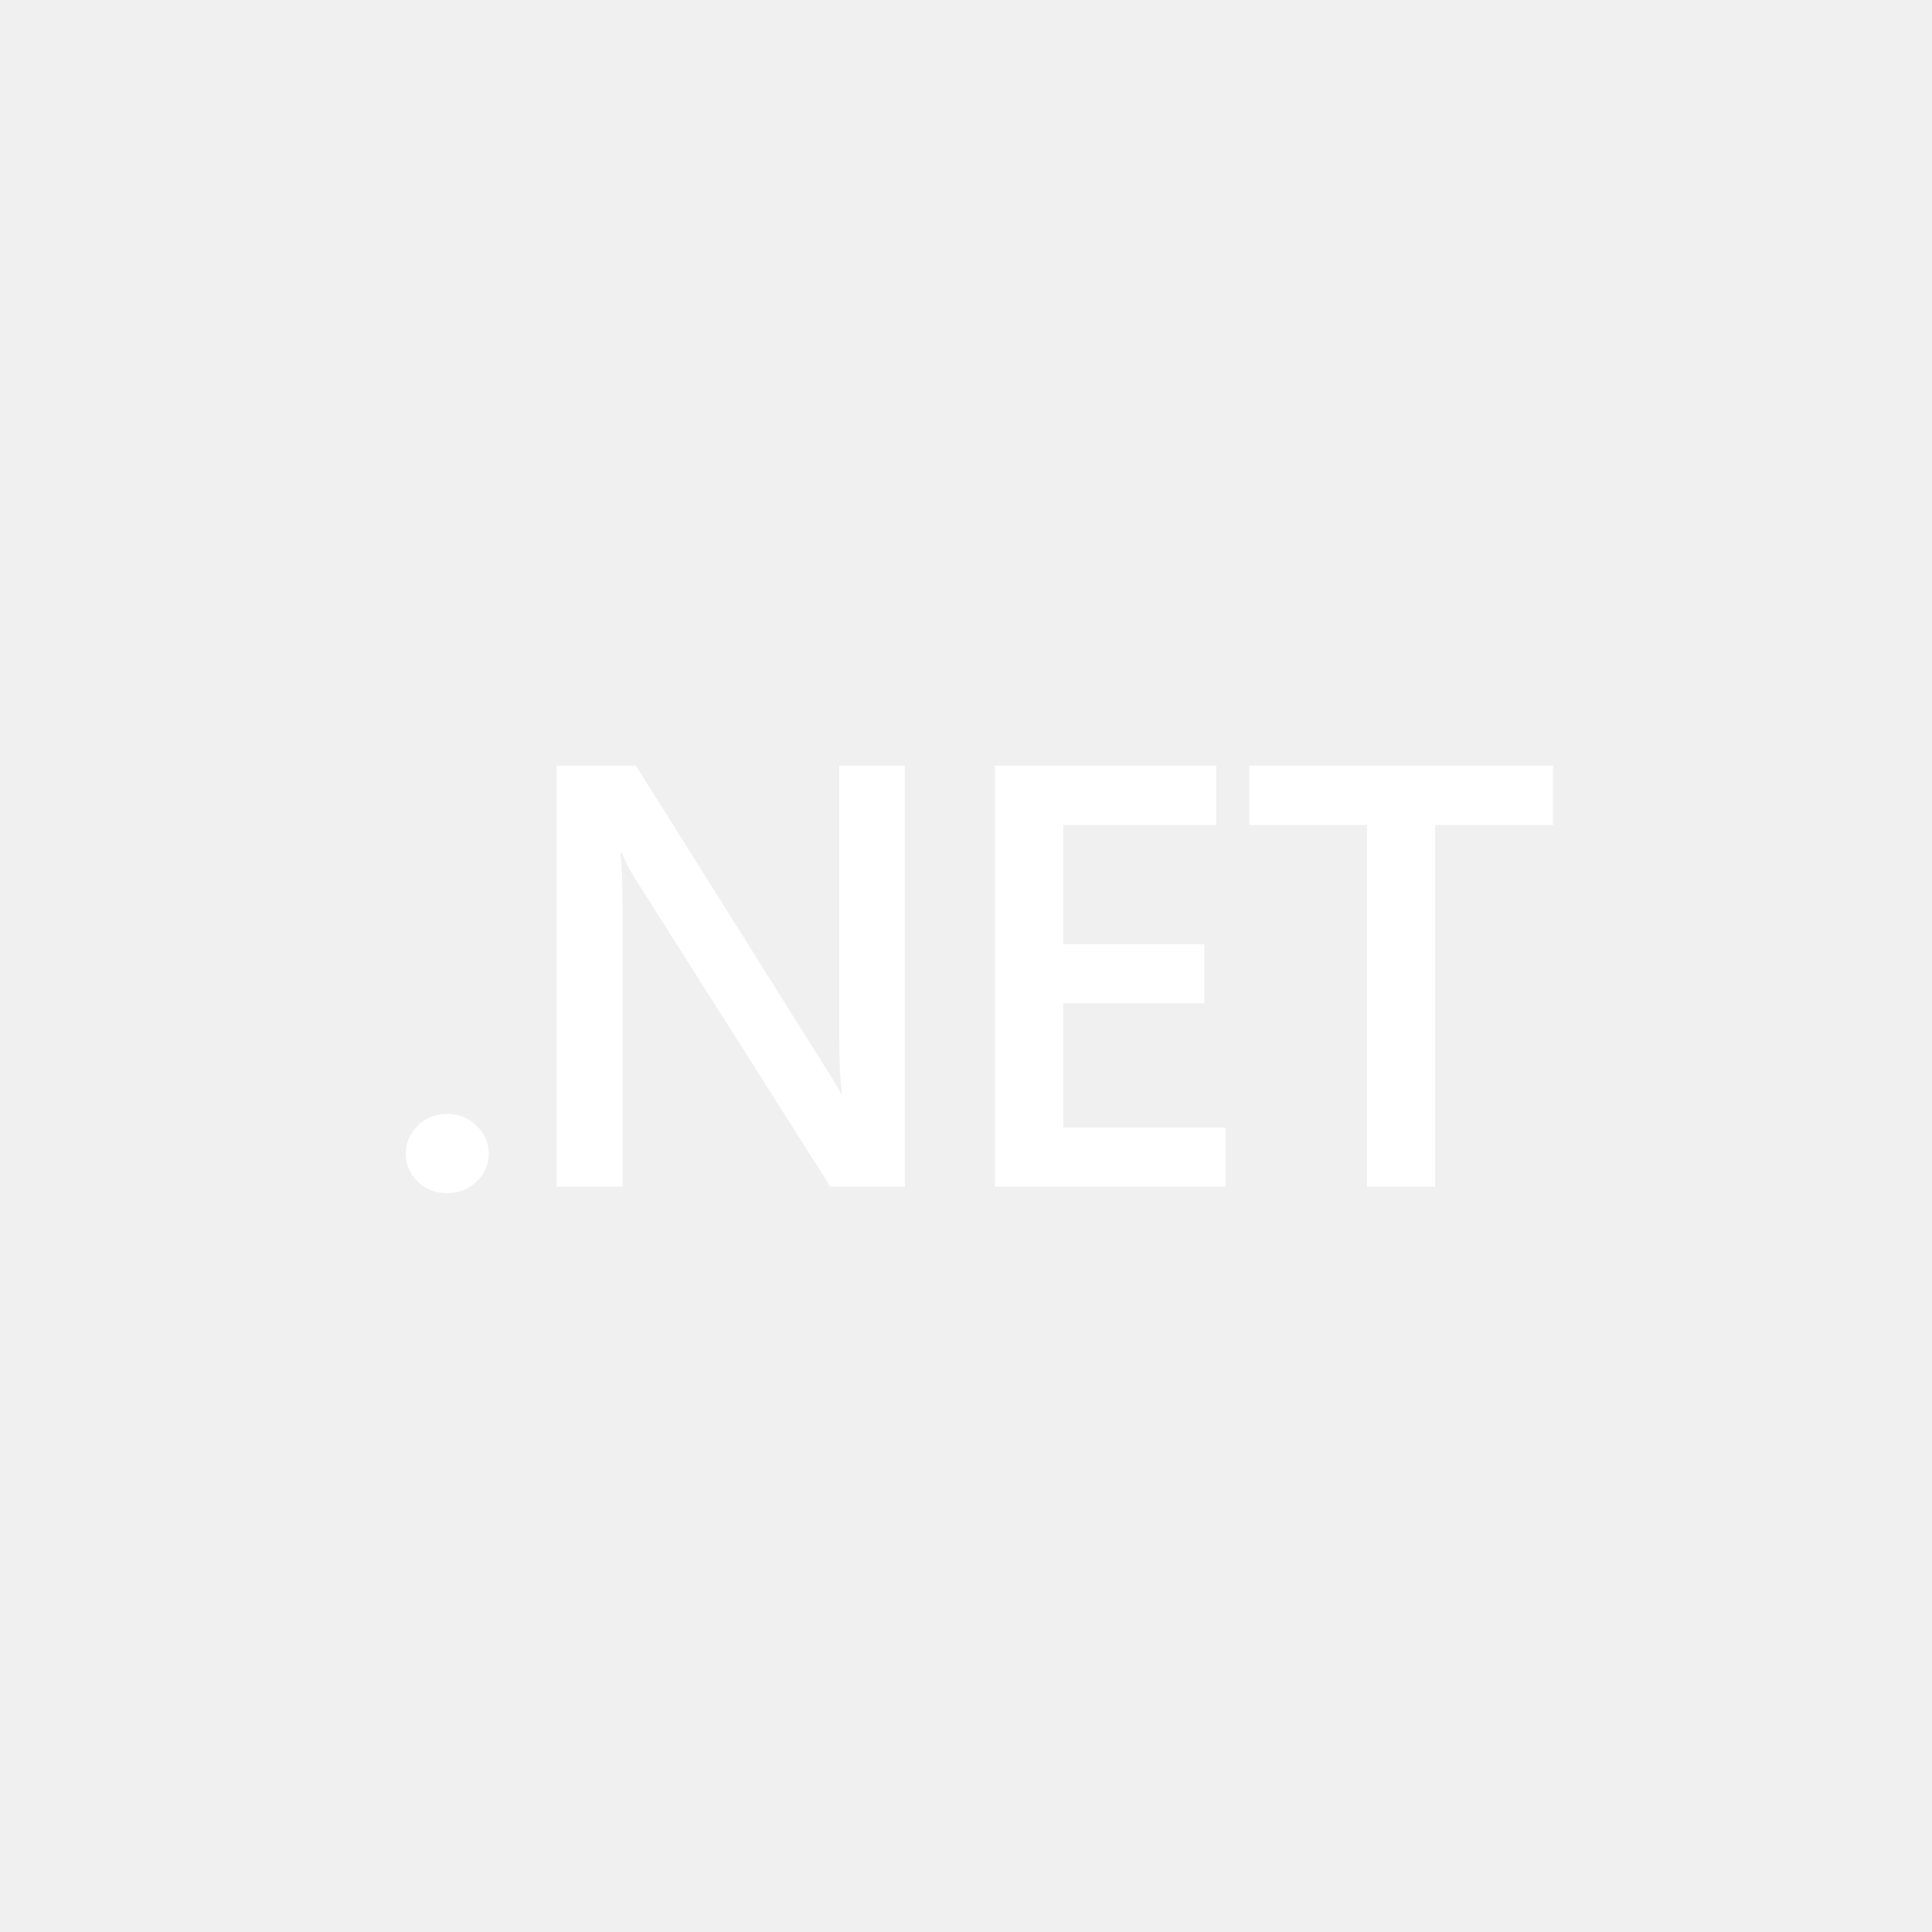
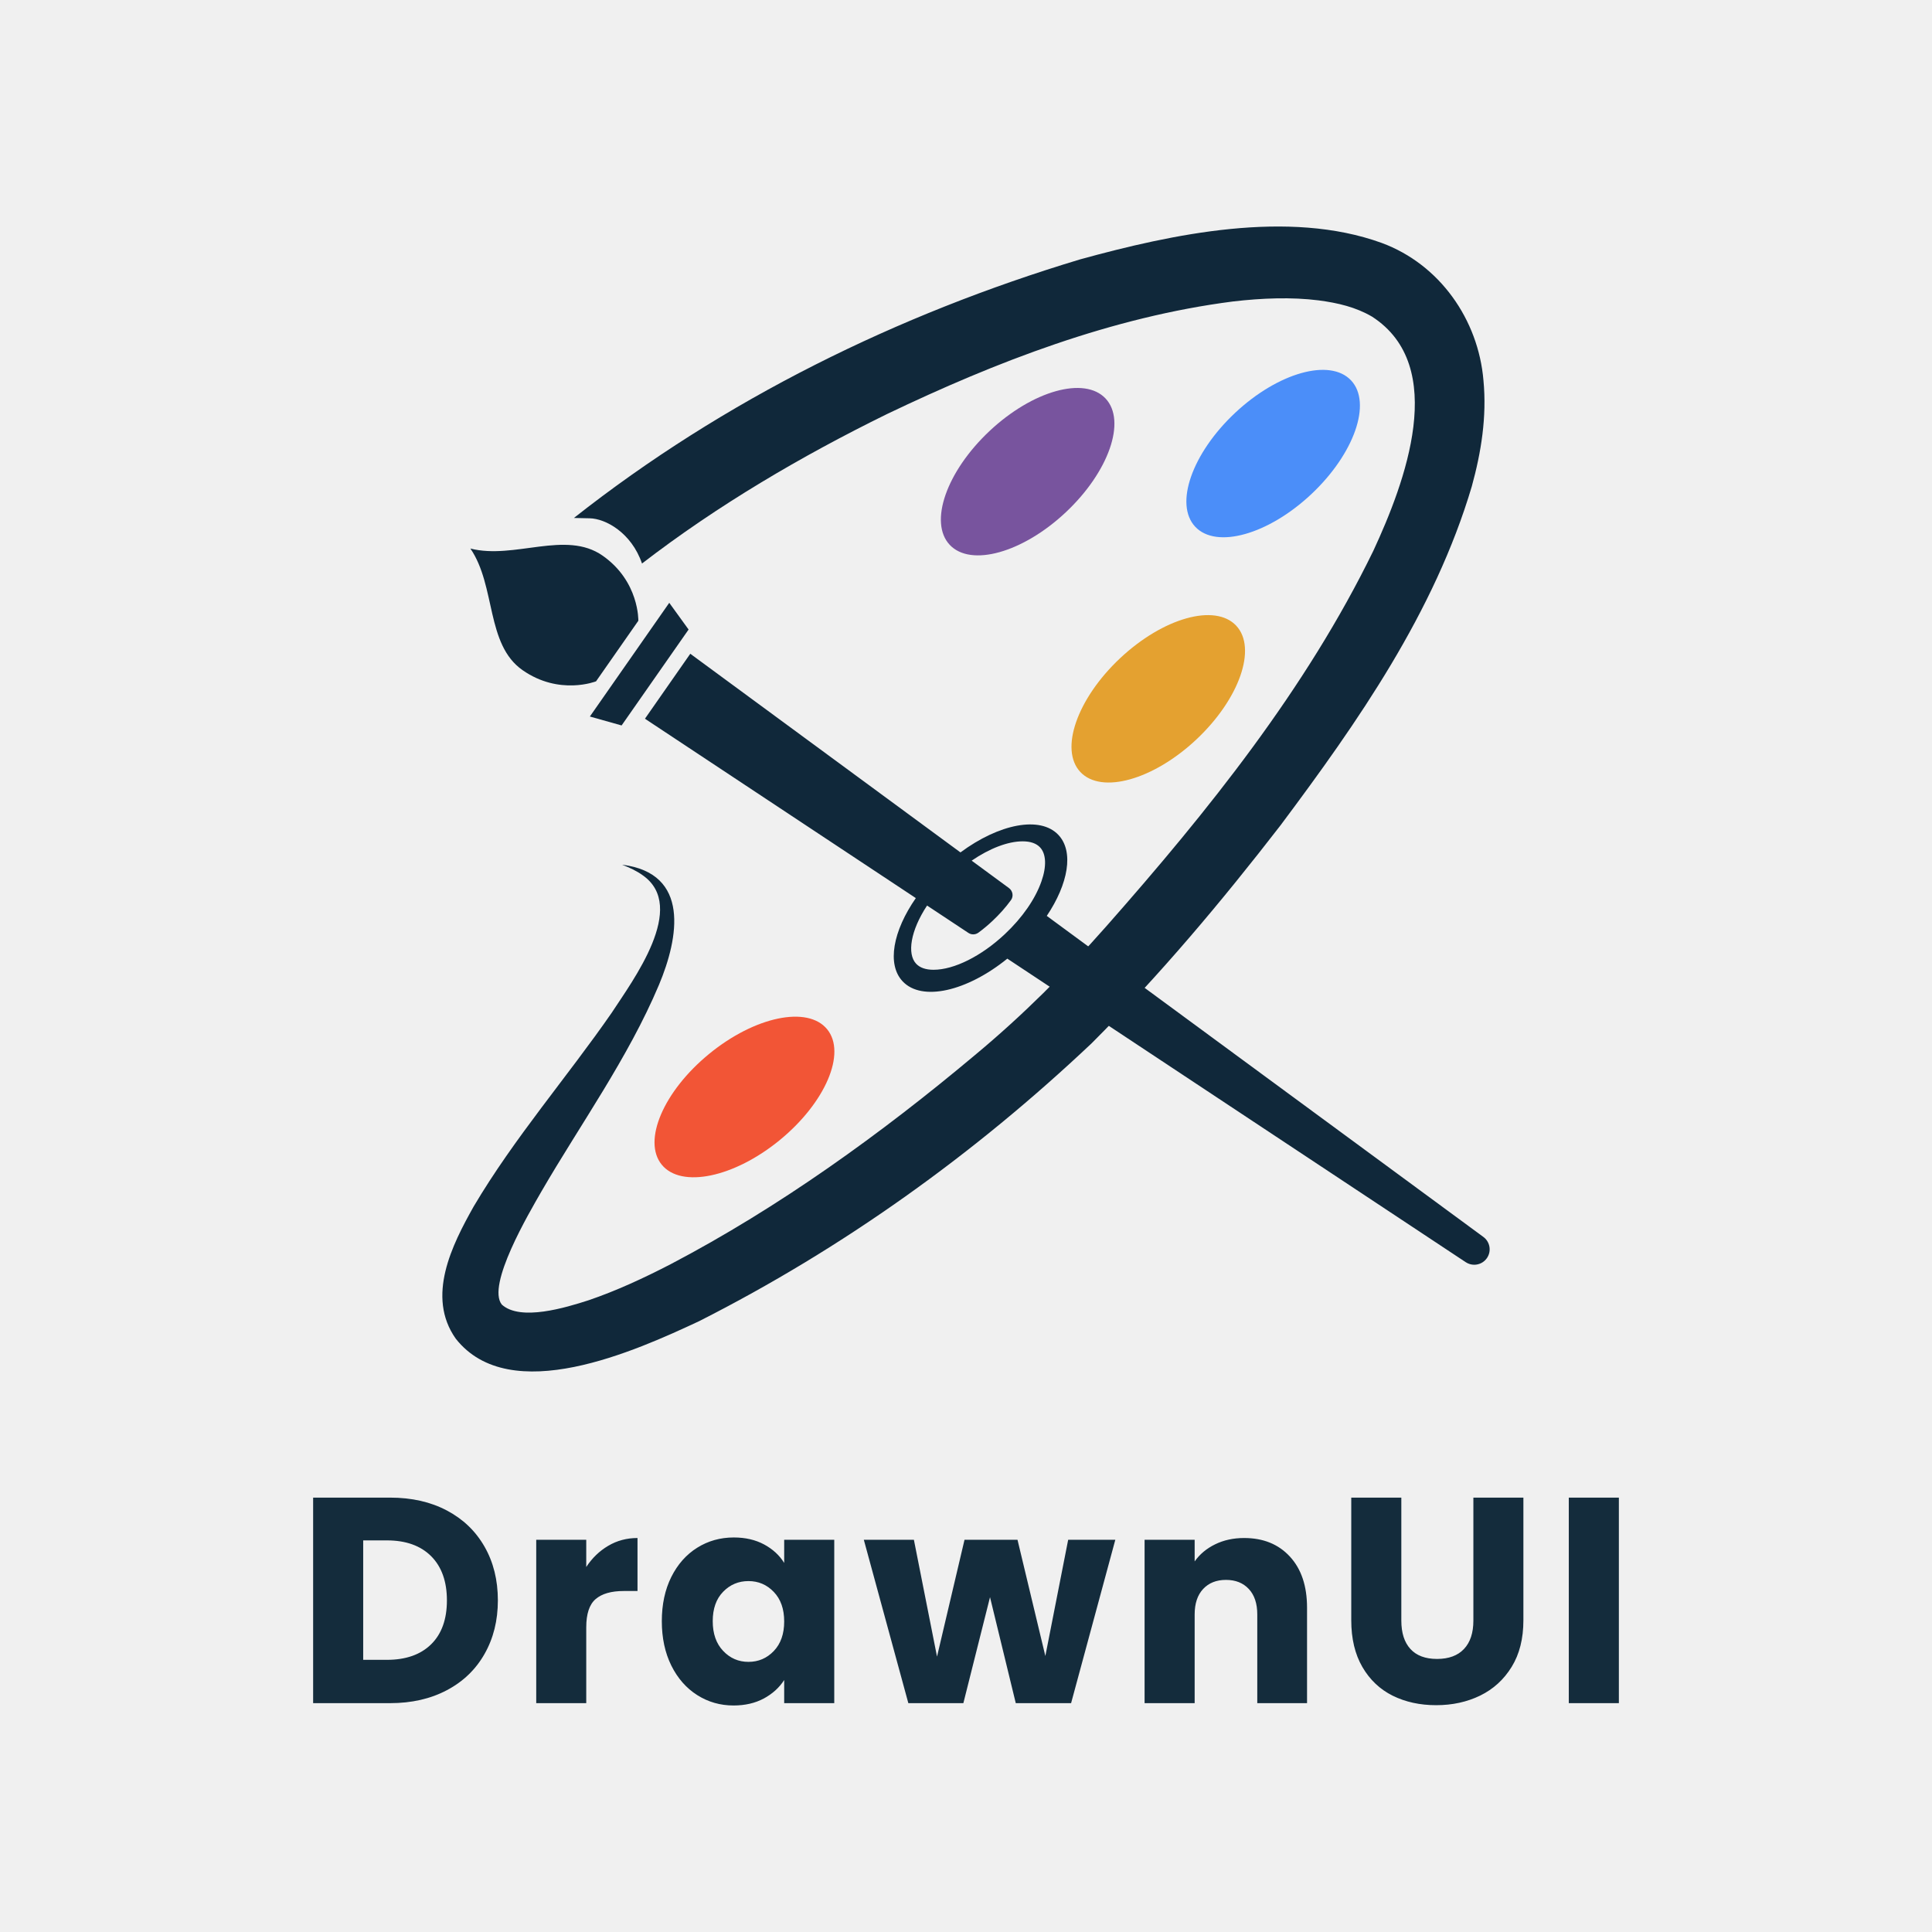
- <svg xmlns="http://www.w3.org/2000/svg" width="456" height="456" viewBox="0 0 456 456" version="1.1" xml:space="preserve" style="fill-rule:evenodd;clip-rule:evenodd;stroke-linejoin:round;stroke-miterlimit:2;">
-   <path d="m 105.5,281.609 c -2.703,0 -5.001,-0.9 -6.893,-2.702 -1.892,-1.848 -2.838,-4.042 -2.838,-6.582 0,-2.587 0.946,-4.804 2.838,-6.652 1.892,-1.848 4.19,-2.772 6.893,-2.772 2.748,0 5.068,0.924 6.96,2.772 1.937,1.848 2.906,4.064 2.906,6.652 0,2.54 -0.968,4.734 -2.906,6.582 -1.892,1.802 -4.212,2.702 -6.96,2.702 z" style="fill:#ffffff;fill-rule:nonzero;stroke-width:0.838" />
-   <path d="M 213.561,280.084 H 195.99 L 149.7,207.054 c -1.171,-1.848 -2.14,-3.765 -2.906,-5.751 h -0.406 c 0.361,2.125 0.541,6.675 0.541,13.65 v 65.132 h -15.543 v -99.36 h 18.719 l 44.737,71.298 c 1.892,2.957 3.109,4.989 3.649,6.098 h 0.27 c -0.45,-2.632 -0.676,-7.09 -0.676,-13.373 v -64.023 h 15.476 z" style="fill:#ffffff;fill-rule:nonzero;stroke-width:0.838" />
-   <path d="m 289.251,280.084 h -54.401 v -99.36 h 52.238 v 13.997 h -36.154 v 28.131 h 33.316 v 13.927 h -33.316 v 29.378 h 38.316 z" style="fill:#ffffff;fill-rule:nonzero;stroke-width:0.838" />
-   <path d="M 366.565,194.721 H 338.722 v 85.363 h -16.084 v -85.363 h -27.775 v -13.997 h 71.701 z" style="fill:#ffffff;fill-rule:nonzero;stroke-width:0.838" />
+ <svg xmlns="http://www.w3.org/2000/svg" width="640mm" height="640mm" viewBox="0 0 640 640" version="1.1" id="svg1">
+   <defs id="defs1" />
+   <g id="layer1">
+     <g id="g9" transform="matrix(3.684629,0,0,3.684629,-1191.902,-623.9609)">
+       <g paint-order="stroke" id="g7" transform="matrix(0.4461158,0,0,0.4461158,410.3267,241.1748)">
+         <g transform="matrix(0.6078773,0,0,0.6078773,-0.5215299,0)" id="g1">
+           <path style="opacity:1;fill:#10283a;fill-rule:nonzero;stroke:none;stroke-width:1;stroke-linecap:butt;stroke-linejoin:miter;stroke-miterlimit:4;stroke-dasharray:none;stroke-dashoffset:0" paint-order="stroke" transform="translate(-499.1421,-499.9995)" d="m 671.55,361.22 c -1.7,-20.16 -14.51,-38.49 -33.76,-45.58 -30.92,-11.19 -69.4,-2.94 -99.95,5.46 -60.51,18.22 -118.12,46.54 -167.83,85.73 1.99,0.04 3.82,0.08 5.22,0.11 5.29,0.09 13.86,4.78 17.36,14.99 25.08,-19.32 52.83,-35.61 81.18,-49.53 36.32,-17.39 74.69,-32.2 114.71,-37.34 9.71,-1.13 19.42,-1.5 28.4,-0.37 6.47,0.85 12.36,2.26 17.71,5.38 25.52,16.45 10.92,55.08 0.47,77.61 -22.31,45.85 -54.86,86.35 -88.54,124.52 -13.71,15.52 -27.68,29.5 -43.53,42.68 -31.14,26.12 -64.96,50.5 -100.9,69.34 -8.94,4.63 -18.06,8.84 -27.21,11.96 -7.52,2.42 -22.59,7.05 -28.77,1.43 -5.12,-6.38 8.99,-30.28 13.14,-37.51 12.83,-22.13 28.72,-44.2 38.96,-68.48 6.57,-15.66 10.4,-37.03 -12.22,-39.83 2.45,0.94 4.82,2.04 6.86,3.52 14.94,10.46 -3.25,34.75 -10.3,45.55 -14.65,21.17 -32.3,41.46 -45.76,64.22 -7.19,12.77 -15.81,29.85 -5.96,43.82 18.04,22.94 59.69,4.03 80.7,-5.79 C 459.35,648.88 502.81,617.69 541.7,580.94 c 22.59,-22.6 43.04,-46.94 62.57,-72.21 25.69,-34.36 50.98,-70.53 63.4,-112.32 3.13,-11.35 5.03,-23.11 3.88,-35.19 z" stroke-linecap="round" id="path1" />
+         </g>
+         <g transform="matrix(0.6078773,0,0,0.6078773,12.42311,-65.96507)" id="g2">
+           <path style="opacity:1;fill:#78549e;fill-rule:nonzero;stroke:none;stroke-width:1;stroke-linecap:butt;stroke-linejoin:miter;stroke-miterlimit:4;stroke-dasharray:none;stroke-dashoffset:0" paint-order="stroke" transform="translate(-520.4369,-391.4825)" d="m 533.083,404.948 c -14.266,13.398 -31.493,18.23 -38.478,10.793 -6.984,-7.437 -1.081,-24.327 13.185,-37.725 14.266,-13.398 31.493,-18.23 38.478,-10.793 6.984,7.437 1.081,24.327 -13.185,37.725 z" stroke-linecap="round" id="path2" />
+         </g>
+         <g transform="matrix(0.6078773,0,0,0.6078773,61.89904,-69.61234)" id="g3">
+           <path style="opacity:1;fill:#4b8ef9;fill-rule:nonzero;stroke:none;stroke-width:1;stroke-linecap:butt;stroke-linejoin:miter;stroke-miterlimit:4;stroke-dasharray:none;stroke-dashoffset:0" paint-order="stroke" transform="translate(-601.8282,-385.4825)" d="m 614.474,398.948 c -14.266,13.398 -31.493,18.23 -38.478,10.793 -6.984,-7.437 -1.081,-24.327 13.185,-37.725 14.266,-13.398 31.493,-18.23 38.478,-10.793 6.984,7.437 1.081,24.327 -13.185,37.725 z" stroke-linecap="round" id="path3" />
+         </g>
+         <g transform="matrix(0.6078773,0,0,0.6078773,38.74684,-20.18786)" id="g4">
+           <path style="opacity:1;fill:#e4a130;fill-rule:nonzero;stroke:none;stroke-width:1;stroke-linecap:butt;stroke-linejoin:miter;stroke-miterlimit:4;stroke-dasharray:none;stroke-dashoffset:0" paint-order="stroke" transform="translate(-563.7413,-466.7891)" d="m 576.387,480.255 c -14.266,13.398 -31.493,18.23 -38.478,10.793 -6.984,-7.437 -1.081,-24.327 13.185,-37.725 14.266,-13.398 31.493,-18.23 38.478,-10.793 6.984,7.437 1.081,24.327 -13.185,37.725 z" stroke-linecap="round" id="path4" />
+         </g>
+         <g transform="matrix(0.6078773,0,0,0.6078773,2.825891,21.31755)" id="g5">
+           <path style="opacity:1;fill:#10283a;fill-rule:nonzero;stroke:none;stroke-width:1;stroke-linecap:butt;stroke-linejoin:miter;stroke-miterlimit:4;stroke-dasharray:none;stroke-dashoffset:0" paint-order="stroke" transform="translate(-504.6488,-535.0684)" d="M 671.523,645.187 526.78,538.755 c 7.134,-10.625 9.043,-21.326 3.863,-26.838 -6.023,-6.412 -19.679,-3.687 -32.48,5.79 l -89.57,-65.86 -15.03,21.54 89.801,59.466 c -7.554,10.87 -9.675,21.948 -4.381,27.584 6.376,6.796 21.303,3.35 34.716,-7.51 l 151.974,100.63 c 0.87,0.57 1.85,0.85 2.82,0.85 1.61,0 3.2,-0.76 4.19,-2.18 1.59,-2.28 1.07,-5.4 -1.16,-7.04 z M 483.473,554.617 c -3.06,-3.249 -1.887,-10.96 3.62,-19.295 l 13.7,9.072 c 1.017,0.674 2.343,0.639 3.326,-0.084 1.545,-1.137 3.11,-2.435 4.664,-3.894 2.352,-2.209 4.416,-4.537 6.124,-6.894 0.922,-1.272 0.607,-3.059 -0.658,-3.99 l -12.369,-9.095 c 5.917,-4.043 11.988,-6.402 16.893,-6.402 2.59,0 4.53,0.67 5.78,2 2.04,2.17 2.21,6.28 0.46,11.27 -2.04,5.85 -6.35,12.06 -12.12,17.48 -7.77,7.3 -16.83,11.83 -23.65,11.83 -2.58,0 -4.53,-0.67 -5.77,-2 z M 377.353,460.987 c 0,0 -12.14,4.83 -24.36,-3.7 -12.23,-8.53 -8.78,-27.88 -17.3,-40.32 14.62,3.71 31.59,-6.19 43.81,2.34 12.22,8.53 11.87,21.6 11.87,21.6 z m 30.68,-17.17 -22.21,31.8 -10.52,-2.96 26.32,-37.7 z" stroke-linecap="round" id="path5" />
+         </g>
+         <g transform="matrix(0.6078773,0,0,0.6078773,-44.64674,60.05195)" id="g6">
+           <path style="opacity:1;fill:#f25536;fill-rule:nonzero;stroke:none;stroke-width:1;stroke-linecap:butt;stroke-linejoin:miter;stroke-miterlimit:4;stroke-dasharray:none;stroke-dashoffset:0" paint-order="stroke" transform="translate(-426.5531,-598.7891)" d="m 438.26,613.079 c -15.139,12.403 -32.653,16.06 -39.119,8.168 -6.466,-7.892 0.565,-24.344 15.704,-36.748 15.139,-12.403 32.653,-16.06 39.119,-8.168 6.466,7.892 -0.565,24.344 -15.704,36.748 z" stroke-linecap="round" id="path6" />
+         </g>
+       </g>
+       <g paint-order="stroke" id="g8" transform="matrix(0.4461158,0,0,0.4461158,410.3267,313.3275)">
+         <g id="text-logo-path-0">
+           <path style="opacity:1;fill:#142c3c;fill-rule:nonzero;stroke:none;stroke-width:0;stroke-linecap:butt;stroke-linejoin:miter;stroke-miterlimit:4;stroke-dasharray:none;stroke-dashoffset:0" paint-order="stroke" transform="translate(-135.23,20.475)" d="m 3.66,-41.42 h 15.52 c 4.36,0 8.173,0.867 11.44,2.6 3.267,1.727 5.793,4.153 7.58,7.28 1.793,3.127 2.69,6.737 2.69,10.83 v 0 c 0,4.053 -0.897,7.653 -2.69,10.8 -1.787,3.147 -4.323,5.583 -7.61,7.31 C 27.31,-0.867 23.507,0 19.18,0 V 0 H 3.66 Z m 10.09,32.69 h 4.78 c 3.813,0 6.783,-1.043 8.91,-3.13 2.12,-2.087 3.18,-5.037 3.18,-8.85 v 0 c 0,-3.813 -1.06,-6.783 -3.18,-8.91 -2.127,-2.12 -5.097,-3.18 -8.91,-3.18 v 0 H 13.75 Z M 58.7,-32.92 v 5.48 c 1.187,-1.807 2.663,-3.23 4.43,-4.27 1.767,-1.047 3.733,-1.57 5.9,-1.57 v 0 10.68 h -2.77 c -2.52,0 -4.41,0.543 -5.67,1.63 -1.26,1.08 -1.89,2.977 -1.89,5.69 v 0 V 0 H 48.62 v -32.92 z m 15.23,16.4 v 0 c 0,-3.38 0.637,-6.35 1.91,-8.91 1.28,-2.553 3.023,-4.52 5.23,-5.9 2.2,-1.373 4.657,-2.06 7.37,-2.06 v 0 c 2.32,0 4.357,0.47 6.11,1.41 1.747,0.947 3.093,2.187 4.04,3.72 v 0 -4.66 h 10.09 V 0 H 98.59 v -4.66 c -0.987,1.533 -2.353,2.773 -4.1,3.72 C 92.737,0 90.7,0.47 88.38,0.47 v 0 c -2.673,0 -5.11,-0.697 -7.31,-2.09 -2.207,-1.4 -3.95,-3.387 -5.23,-5.96 -1.273,-2.58 -1.91,-5.56 -1.91,-8.94 z m 24.66,0.06 v 0 c 0,-2.52 -0.7,-4.507 -2.1,-5.96 -1.393,-1.453 -3.093,-2.18 -5.1,-2.18 v 0 c -2.007,0 -3.707,0.717 -5.1,2.15 -1.4,1.433 -2.1,3.41 -2.1,5.93 v 0 c 0,2.52 0.7,4.517 2.1,5.99 1.393,1.473 3.093,2.21 5.1,2.21 v 0 c 2.007,0 3.707,-0.727 5.1,-2.18 1.4,-1.46 2.1,-3.447 2.1,-5.96 z m 57.23,-16.46 h 9.5 L 156.41,0 H 145.26 L 140.07,-21.36 134.7,0 h -11.09 l -8.97,-32.92 h 10.09 l 4.66,23.54 5.54,-23.54 h 10.68 l 5.61,23.42 z m 35.46,-0.36 v 0 c 3.853,0 6.93,1.25 9.23,3.75 2.3,2.5 3.45,5.933 3.45,10.3 v 0 V 0 h -10.03 v -17.88 c 0,-2.2 -0.57,-3.91 -1.71,-5.13 -1.14,-1.22 -2.673,-1.83 -4.6,-1.83 v 0 c -1.927,0 -3.46,0.61 -4.6,1.83 -1.14,1.22 -1.71,2.93 -1.71,5.13 v 0 V 0 h -10.09 v -32.92 h 10.09 v 4.36 c 1.02,-1.453 2.397,-2.603 4.13,-3.45 1.727,-0.847 3.673,-1.27 5.84,-1.27 z m 21.59,-8.14 h 10.09 v 24.78 c 0,2.48 0.61,4.387 1.83,5.72 1.22,1.34 3.01,2.01 5.37,2.01 v 0 c 2.36,0 4.17,-0.67 5.43,-2.01 1.26,-1.333 1.89,-3.24 1.89,-5.72 v 0 -24.78 h 10.08 v 24.72 c 0,3.7 -0.787,6.827 -2.36,9.38 -1.573,2.56 -3.687,4.49 -6.34,5.79 -2.653,1.293 -5.613,1.94 -8.88,1.94 v 0 c -3.26,0 -6.18,-0.637 -8.76,-1.91 -2.573,-1.28 -4.61,-3.21 -6.11,-5.79 -1.493,-2.573 -2.24,-5.71 -2.24,-9.41 v 0 z m 43.84,0 H 266.8 V 0 h -10.09 z" stroke-linecap="round" id="path7" />
+         </g>
+       </g>
+     </g>
+   </g>
</svg>
